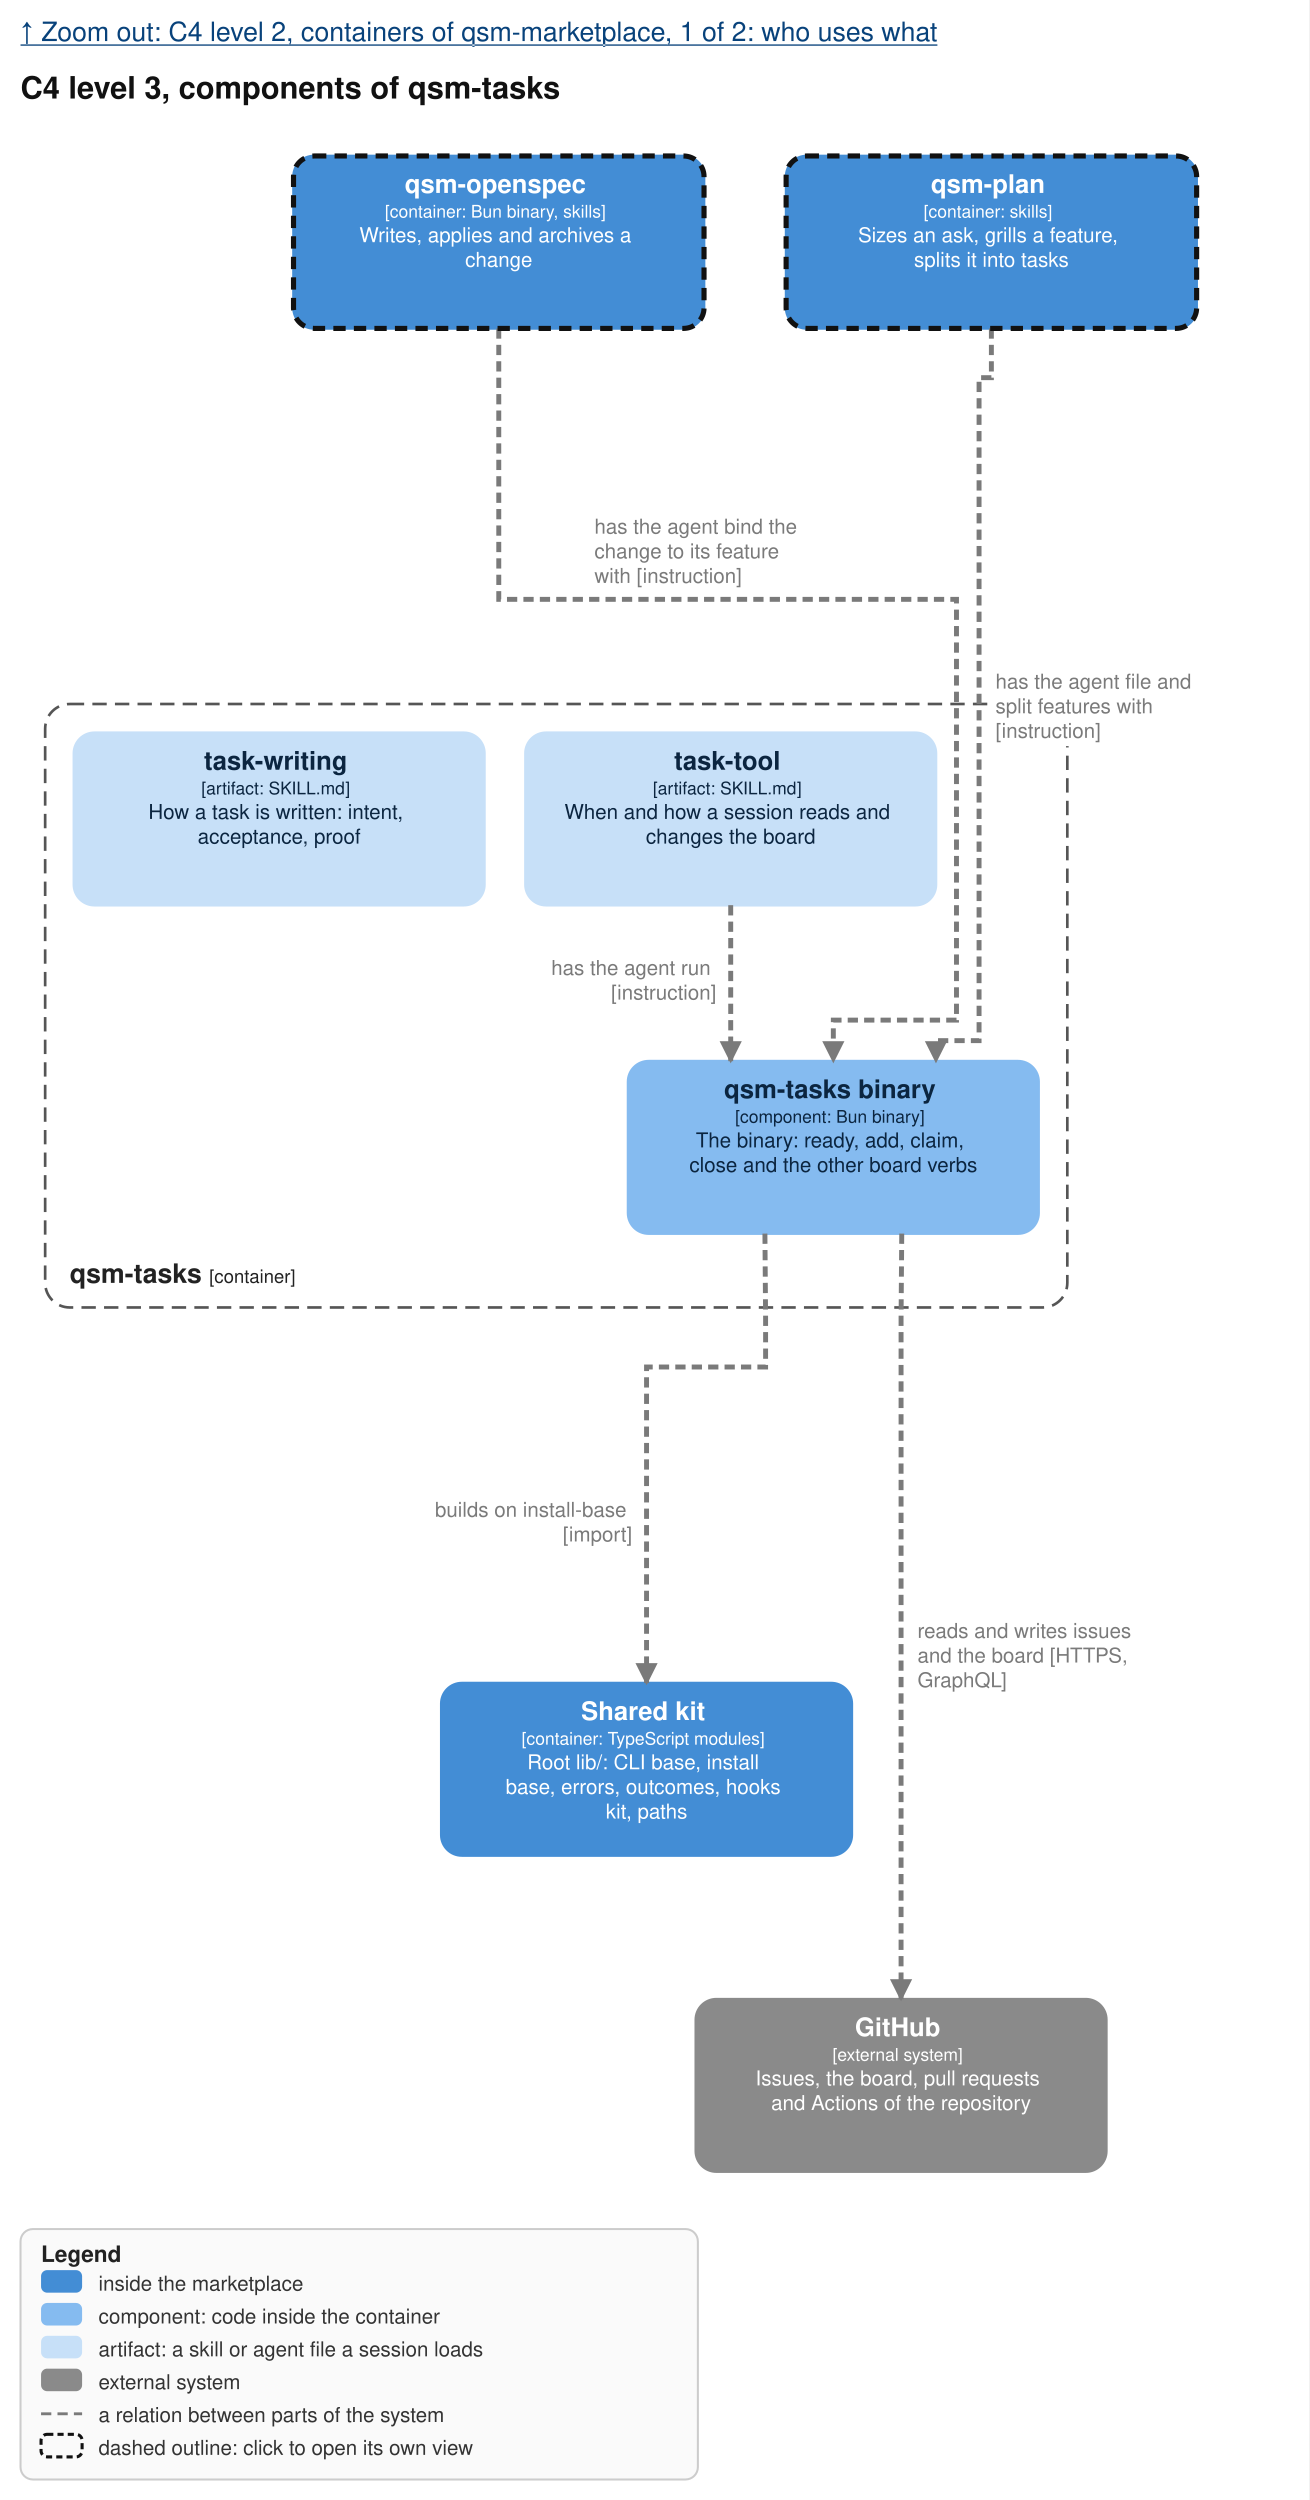
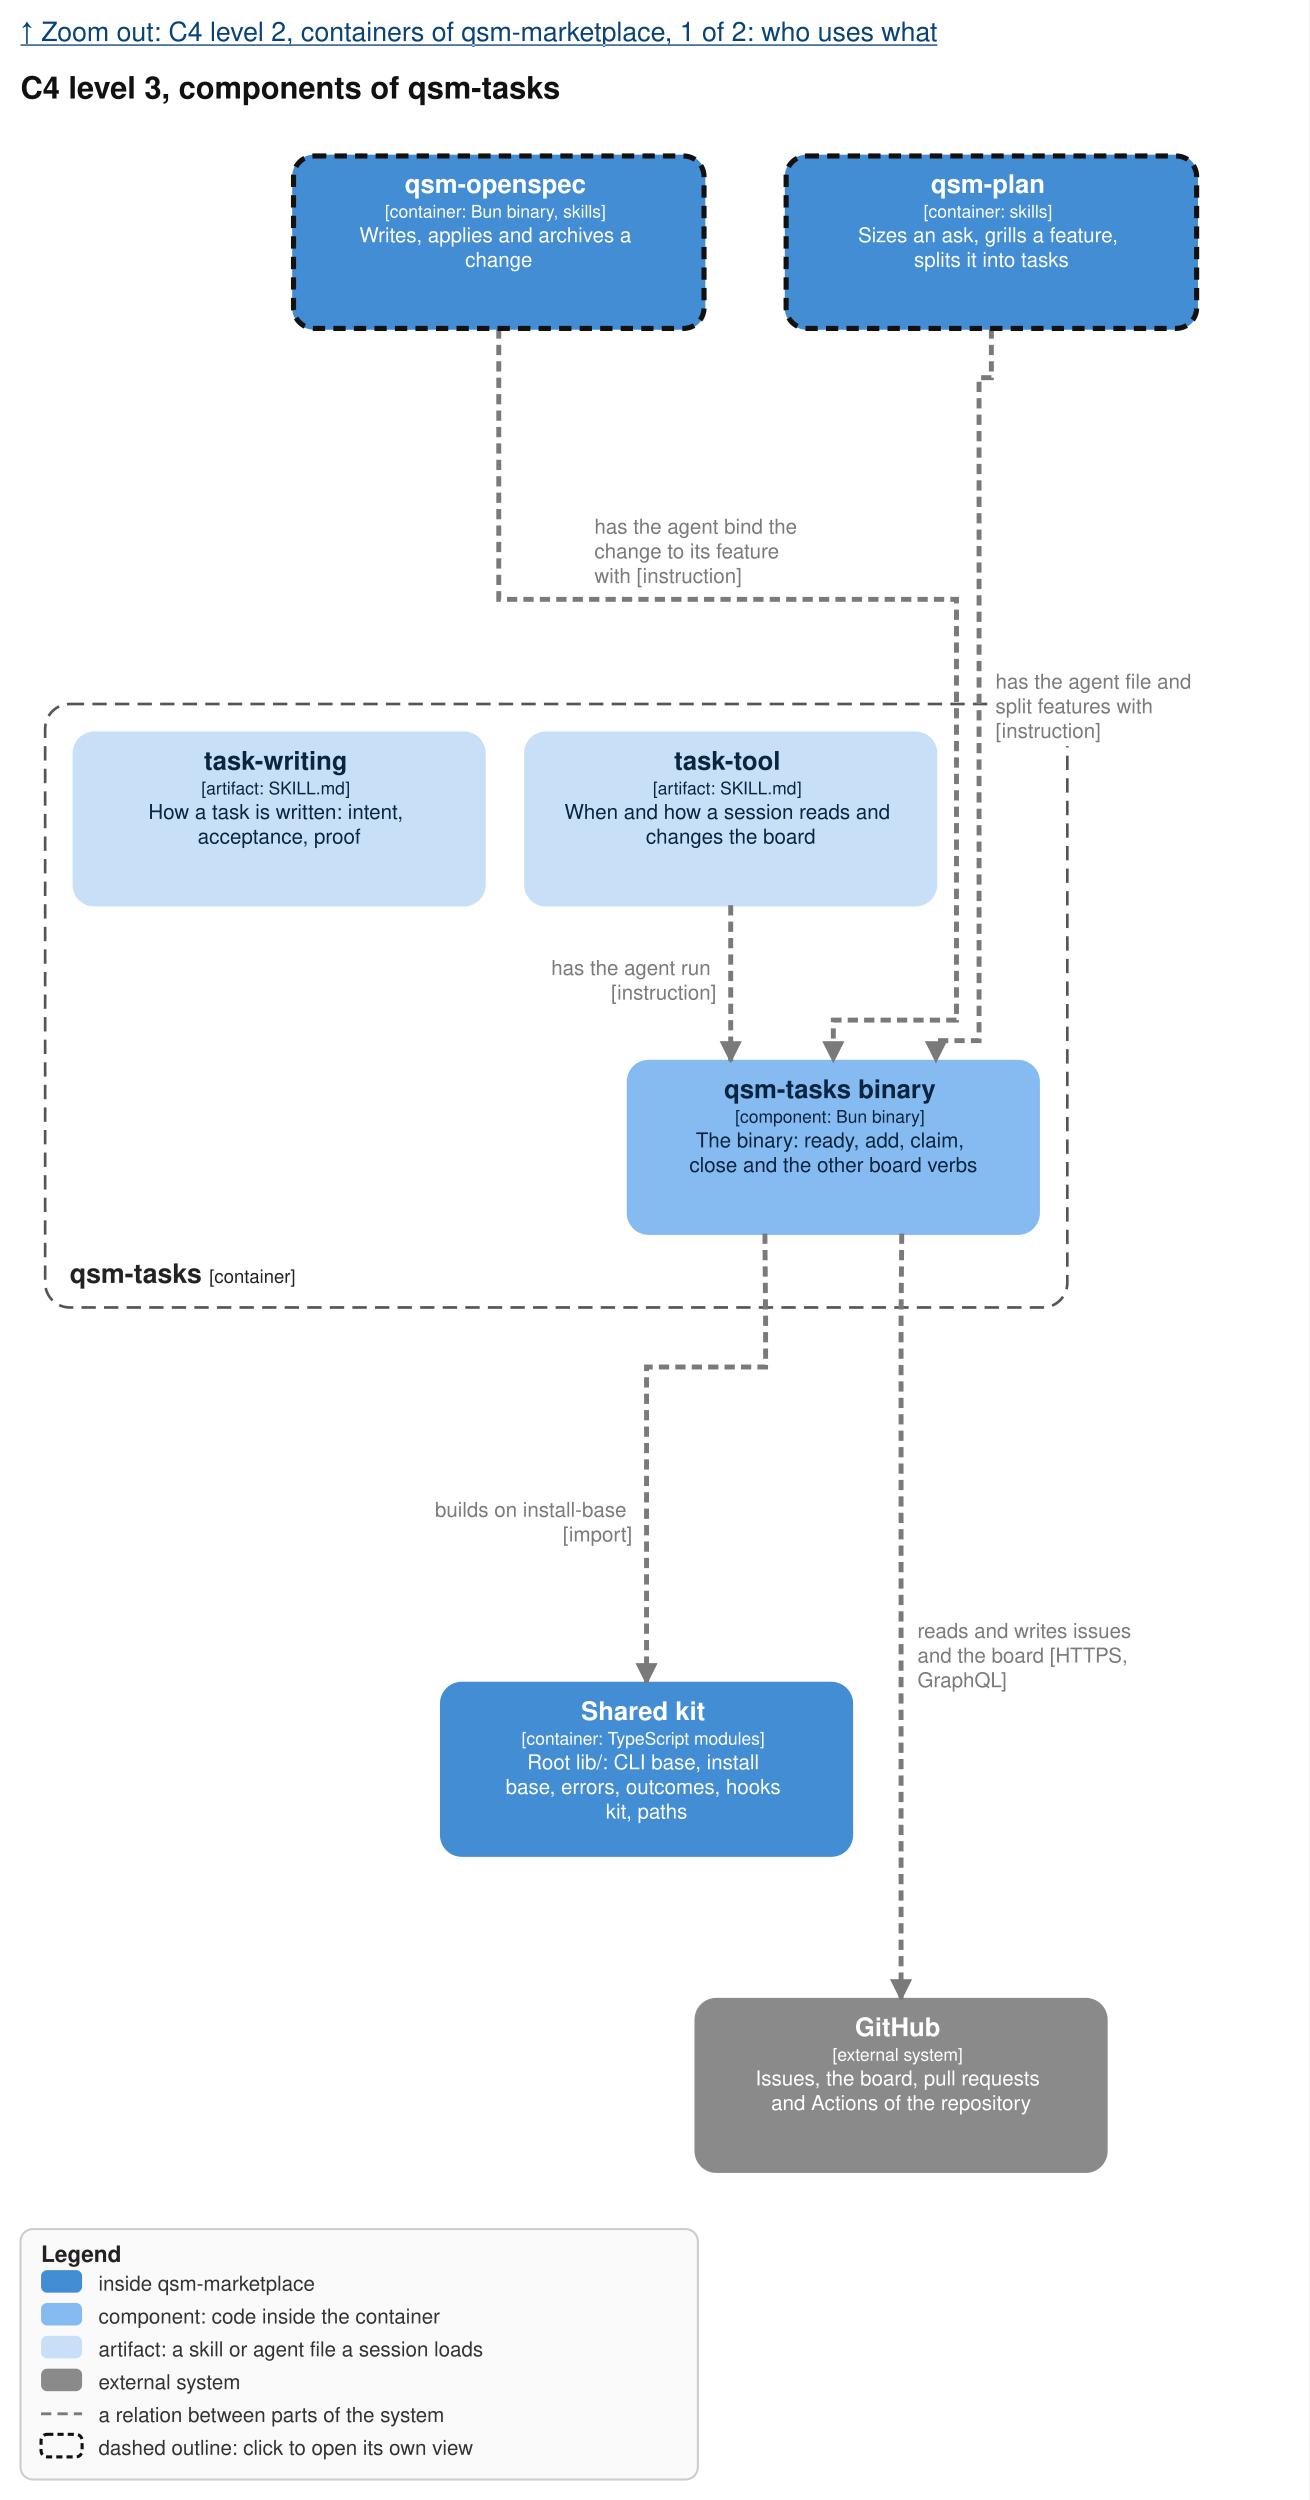
<svg xmlns="http://www.w3.org/2000/svg" content="&lt;mxfile host=&quot;qsm-models&quot;&gt;&lt;diagram name=&quot;components-tasks&quot; id=&quot;components-tasks&quot;&gt;&lt;mxGraphModel grid=&quot;1&quot; gridSize=&quot;10&quot; page=&quot;0&quot;&gt;&lt;root&gt;&lt;mxCell id=&quot;0&quot;/&gt;&lt;mxCell id=&quot;1&quot; parent=&quot;0&quot;/&gt;&lt;object id=&quot;c2&quot; label=&quot;&amp;lt;b&amp;gt;%c4Name%&amp;lt;/b&amp;gt;&amp;lt;div&amp;gt;[%c4Application%]&amp;lt;/div&amp;gt;&quot; placeholders=&quot;1&quot; c4Type=&quot;ContainerScopeBoundary&quot; c4Name=&quot;qsm-tasks&quot; c4Application=&quot;Container&quot; c4Id=&quot;mp.tasks&quot;&gt;&lt;mxCell style=&quot;rounded=1;fontSize=11;whiteSpace=wrap;html=1;dashed=1;arcSize=4;fillColor=none;strokeColor=#555555;fontColor=#222222;align=left;verticalAlign=bottom;spacing=10;dashPattern=8 4;metaEdit=1;connectable=0;&quot; vertex=&quot;1&quot; parent=&quot;1&quot;&gt;&lt;mxGeometry x=&quot;12&quot; y=&quot;279&quot; width=&quot;498&quot; height=&quot;294&quot; as=&quot;geometry&quot;/&gt;&lt;/mxCell&gt;&lt;/object&gt;&lt;object id=&quot;c3&quot; label=&quot;&amp;lt;b&amp;gt;%c4Name%&amp;lt;/b&amp;gt;&amp;lt;div&amp;gt;[%c4Type%%c4TechnologySep%%c4Technology%]&amp;lt;/div&amp;gt;&amp;lt;div style=&amp;quot;font-size:11px&amp;quot;&amp;gt;%c4Description%&amp;lt;/div&amp;gt;&quot; placeholders=&quot;1&quot; c4Type=&quot;Component&quot; c4Name=&quot;qsm-tasks binary&quot; c4Technology=&quot;Bun binary&quot; c4TechnologySep=&quot;: &quot; c4Description=&quot;The binary: ready, add, claim, close and the other board verbs&quot; c4Id=&quot;mp.tasks.tool&quot; c4Tags=&quot;&quot; c4Path=&quot;plugins/qsm-tasks/scripts&quot;&gt;&lt;mxCell style=&quot;rounded=1;whiteSpace=wrap;html=1;arcSize=10;fillColor=#85bbf0;strokeColor=#85bbf0;fontColor=#0b2540;metaEdit=1;resizable=1;&quot; vertex=&quot;1&quot; parent=&quot;1&quot;&gt;&lt;mxGeometry x=&quot;296&quot; y=&quot;453&quot; width=&quot;200&quot; height=&quot;84&quot; as=&quot;geometry&quot;/&gt;&lt;/mxCell&gt;&lt;/object&gt;&lt;object id=&quot;c4&quot; label=&quot;&amp;lt;b&amp;gt;%c4Name%&amp;lt;/b&amp;gt;&amp;lt;div&amp;gt;[%c4Type%%c4TechnologySep%%c4Technology%]&amp;lt;/div&amp;gt;&amp;lt;div style=&amp;quot;font-size:11px&amp;quot;&amp;gt;%c4Description%&amp;lt;/div&amp;gt;&quot; placeholders=&quot;1&quot; c4Type=&quot;Component&quot; c4Name=&quot;task-tool&quot; c4Technology=&quot;SKILL.md&quot; c4TechnologySep=&quot;: &quot; c4Description=&quot;When and how a session reads and changes the board&quot; c4Id=&quot;mp.tasks.tasktool&quot; c4Tags=&quot;artifact&quot; c4Path=&quot;plugins/qsm-tasks/skills/task-tool&quot;&gt;&lt;mxCell style=&quot;rounded=1;whiteSpace=wrap;html=1;arcSize=10;fillColor=#c7e0f8;strokeColor=#c7e0f8;fontColor=#0b2540;metaEdit=1;resizable=1;&quot; vertex=&quot;1&quot; parent=&quot;1&quot;&gt;&lt;mxGeometry x=&quot;246&quot; y=&quot;293&quot; width=&quot;200&quot; height=&quot;84&quot; as=&quot;geometry&quot;/&gt;&lt;/mxCell&gt;&lt;/object&gt;&lt;object id=&quot;c5&quot; label=&quot;&amp;lt;b&amp;gt;%c4Name%&amp;lt;/b&amp;gt;&amp;lt;div&amp;gt;[%c4Type%%c4TechnologySep%%c4Technology%]&amp;lt;/div&amp;gt;&amp;lt;div style=&amp;quot;font-size:11px&amp;quot;&amp;gt;%c4Description%&amp;lt;/div&amp;gt;&quot; placeholders=&quot;1&quot; c4Type=&quot;Component&quot; c4Name=&quot;task-writing&quot; c4Technology=&quot;SKILL.md&quot; c4TechnologySep=&quot;: &quot; c4Description=&quot;How a task is written: intent, acceptance, proof&quot; c4Id=&quot;mp.tasks.writing&quot; c4Tags=&quot;artifact&quot; c4Path=&quot;plugins/qsm-tasks/skills/task-writing&quot;&gt;&lt;mxCell style=&quot;rounded=1;whiteSpace=wrap;html=1;arcSize=10;fillColor=#c7e0f8;strokeColor=#c7e0f8;fontColor=#0b2540;metaEdit=1;resizable=1;&quot; vertex=&quot;1&quot; parent=&quot;1&quot;&gt;&lt;mxGeometry x=&quot;26&quot; y=&quot;293&quot; width=&quot;200&quot; height=&quot;84&quot; as=&quot;geometry&quot;/&gt;&lt;/mxCell&gt;&lt;/object&gt;&lt;object id=&quot;c6&quot; label=&quot;&amp;lt;b&amp;gt;%c4Name%&amp;lt;/b&amp;gt;&amp;lt;div&amp;gt;[%c4Type%%c4TechnologySep%%c4Technology%]&amp;lt;/div&amp;gt;&amp;lt;div style=&amp;quot;font-size:11px&amp;quot;&amp;gt;%c4Description%&amp;lt;/div&amp;gt;&quot; placeholders=&quot;1&quot; c4Type=&quot;Container&quot; c4Name=&quot;qsm-openspec&quot; c4Technology=&quot;Bun binary, skills&quot; c4TechnologySep=&quot;: &quot; c4Description=&quot;Writes, applies and archives a change&quot; c4Id=&quot;mp.spec&quot; c4Tags=&quot;&quot; c4Path=&quot;plugins/qsm-openspec&quot; c4Group=&quot;Features&quot;&gt;&lt;mxCell style=&quot;rounded=1;whiteSpace=wrap;html=1;arcSize=10;fillColor=#438dd5;strokeColor=#438dd5;fontColor=#ffffff;metaEdit=1;resizable=1;&quot; vertex=&quot;1&quot; parent=&quot;1&quot;&gt;&lt;mxGeometry x=&quot;133&quot; y=&quot;12&quot; width=&quot;200&quot; height=&quot;84&quot; as=&quot;geometry&quot;/&gt;&lt;/mxCell&gt;&lt;/object&gt;&lt;object id=&quot;c7&quot; label=&quot;&amp;lt;b&amp;gt;%c4Name%&amp;lt;/b&amp;gt;&amp;lt;div&amp;gt;[%c4Type%%c4TechnologySep%%c4Technology%]&amp;lt;/div&amp;gt;&amp;lt;div style=&amp;quot;font-size:11px&amp;quot;&amp;gt;%c4Description%&amp;lt;/div&amp;gt;&quot; placeholders=&quot;1&quot; c4Type=&quot;Container&quot; c4Name=&quot;qsm-plan&quot; c4Technology=&quot;skills&quot; c4TechnologySep=&quot;: &quot; c4Description=&quot;Sizes an ask, grills a feature, splits it into tasks&quot; c4Id=&quot;mp.plan&quot; c4Tags=&quot;&quot; c4Path=&quot;plugins/qsm-plan&quot; c4Group=&quot;Features&quot;&gt;&lt;mxCell style=&quot;rounded=1;whiteSpace=wrap;html=1;arcSize=10;fillColor=#438dd5;strokeColor=#438dd5;fontColor=#ffffff;metaEdit=1;resizable=1;&quot; vertex=&quot;1&quot; parent=&quot;1&quot;&gt;&lt;mxGeometry x=&quot;373&quot; y=&quot;12&quot; width=&quot;200&quot; height=&quot;84&quot; as=&quot;geometry&quot;/&gt;&lt;/mxCell&gt;&lt;/object&gt;&lt;object id=&quot;c8&quot; label=&quot;&amp;lt;b&amp;gt;%c4Name%&amp;lt;/b&amp;gt;&amp;lt;div&amp;gt;[%c4Type%%c4TechnologySep%%c4Technology%]&amp;lt;/div&amp;gt;&amp;lt;div style=&amp;quot;font-size:11px&amp;quot;&amp;gt;%c4Description%&amp;lt;/div&amp;gt;&quot; placeholders=&quot;1&quot; c4Type=&quot;Container&quot; c4Name=&quot;Shared kit&quot; c4Technology=&quot;TypeScript modules&quot; c4TechnologySep=&quot;: &quot; c4Description=&quot;Root lib/: CLI base, install base, errors, outcomes, hooks kit, paths&quot; c4Id=&quot;mp.lib&quot; c4Tags=&quot;shared&quot; c4Path=&quot;lib&quot; c4Group=&quot;Core&quot;&gt;&lt;mxCell style=&quot;rounded=1;whiteSpace=wrap;html=1;arcSize=10;fillColor=#438dd5;strokeColor=#438dd5;fontColor=#ffffff;metaEdit=1;resizable=1;&quot; vertex=&quot;1&quot; parent=&quot;1&quot;&gt;&lt;mxGeometry x=&quot;205&quot; y=&quot;756&quot; width=&quot;200&quot; height=&quot;84&quot; as=&quot;geometry&quot;/&gt;&lt;/mxCell&gt;&lt;/object&gt;&lt;object id=&quot;c9&quot; label=&quot;&amp;lt;b&amp;gt;%c4Name%&amp;lt;/b&amp;gt;&amp;lt;div&amp;gt;[%c4Type%%c4TechnologySep%%c4Technology%]&amp;lt;/div&amp;gt;&amp;lt;div style=&amp;quot;font-size:11px&amp;quot;&amp;gt;%c4Description%&amp;lt;/div&amp;gt;&quot; placeholders=&quot;1&quot; c4Type=&quot;Software System&quot; c4Name=&quot;GitHub&quot; c4Technology=&quot;&quot; c4TechnologySep=&quot;&quot; c4Description=&quot;Issues, the board, pull requests and Actions of the repository&quot; c4Id=&quot;github&quot; c4Tags=&quot;external&quot;&gt;&lt;mxCell style=&quot;rounded=1;whiteSpace=wrap;html=1;arcSize=10;fillColor=#8a8a8a;strokeColor=#8a8a8a;fontColor=#ffffff;metaEdit=1;resizable=1;&quot; vertex=&quot;1&quot; parent=&quot;1&quot;&gt;&lt;mxGeometry x=&quot;329&quot; y=&quot;910&quot; width=&quot;200&quot; height=&quot;84&quot; as=&quot;geometry&quot;/&gt;&lt;/mxCell&gt;&lt;/object&gt;&lt;object id=&quot;c10&quot; label=&quot;%c4Description%&quot; placeholders=&quot;1&quot; c4Type=&quot;Relationship&quot; c4Description=&quot;has the agent bind the change to its feature with [instruction]&quot;&gt;&lt;mxCell style=&quot;edgeStyle=orthogonalEdgeStyle;rounded=1;endArrow=blockThin;endFill=1;html=1;fontSize=10;strokeColor=#7a7a7a;fontColor=#7a7a7a;strokeWidth=2.4;dashed=1;metaEdit=1;&quot; edge=&quot;1&quot; parent=&quot;1&quot; source=&quot;c6&quot; target=&quot;c3&quot;&gt;&lt;mxGeometry relative=&quot;1&quot; as=&quot;geometry&quot;&gt;&lt;Array as=&quot;points&quot;&gt;&lt;mxPoint x=&quot;233&quot; y=&quot;228&quot;/&gt;&lt;mxPoint x=&quot;456&quot; y=&quot;228&quot;/&gt;&lt;mxPoint x=&quot;456&quot; y=&quot;433&quot;/&gt;&lt;mxPoint x=&quot;396&quot; y=&quot;433&quot;/&gt;&lt;/Array&gt;&lt;/mxGeometry&gt;&lt;/mxCell&gt;&lt;/object&gt;&lt;object id=&quot;c11&quot; label=&quot;%c4Description%&quot; placeholders=&quot;1&quot; c4Type=&quot;Relationship&quot; c4Description=&quot;has the agent file and split features with [instruction]&quot;&gt;&lt;mxCell style=&quot;edgeStyle=orthogonalEdgeStyle;rounded=1;endArrow=blockThin;endFill=1;html=1;fontSize=10;strokeColor=#7a7a7a;fontColor=#7a7a7a;strokeWidth=2.4;dashed=1;metaEdit=1;&quot; edge=&quot;1&quot; parent=&quot;1&quot; source=&quot;c7&quot; target=&quot;c3&quot;&gt;&lt;mxGeometry relative=&quot;1&quot; as=&quot;geometry&quot;&gt;&lt;Array as=&quot;points&quot;&gt;&lt;mxPoint x=&quot;473&quot; y=&quot;120&quot;/&gt;&lt;mxPoint x=&quot;467&quot; y=&quot;120&quot;/&gt;&lt;mxPoint x=&quot;467&quot; y=&quot;443&quot;/&gt;&lt;mxPoint x=&quot;446&quot; y=&quot;443&quot;/&gt;&lt;/Array&gt;&lt;/mxGeometry&gt;&lt;/mxCell&gt;&lt;/object&gt;&lt;object id=&quot;c12&quot; label=&quot;%c4Description%&quot; placeholders=&quot;1&quot; c4Type=&quot;Relationship&quot; c4Description=&quot;builds on install-base [import]&quot;&gt;&lt;mxCell style=&quot;edgeStyle=orthogonalEdgeStyle;rounded=1;endArrow=blockThin;endFill=1;html=1;fontSize=10;strokeColor=#7a7a7a;fontColor=#7a7a7a;strokeWidth=2.4;dashed=1;metaEdit=1;&quot; edge=&quot;1&quot; parent=&quot;1&quot; source=&quot;c3&quot; target=&quot;c8&quot;&gt;&lt;mxGeometry relative=&quot;1&quot; as=&quot;geometry&quot;&gt;&lt;Array as=&quot;points&quot;&gt;&lt;mxPoint x=&quot;363&quot; y=&quot;578&quot;/&gt;&lt;mxPoint x=&quot;363&quot; y=&quot;602&quot;/&gt;&lt;mxPoint x=&quot;305&quot; y=&quot;602&quot;/&gt;&lt;/Array&gt;&lt;/mxGeometry&gt;&lt;/mxCell&gt;&lt;/object&gt;&lt;object id=&quot;c13&quot; label=&quot;%c4Description%&quot; placeholders=&quot;1&quot; c4Type=&quot;Relationship&quot; c4Description=&quot;has the agent run [instruction]&quot;&gt;&lt;mxCell style=&quot;edgeStyle=orthogonalEdgeStyle;rounded=1;endArrow=blockThin;endFill=1;html=1;fontSize=10;strokeColor=#7a7a7a;fontColor=#7a7a7a;strokeWidth=2.4;dashed=1;metaEdit=1;&quot; edge=&quot;1&quot; parent=&quot;1&quot; source=&quot;c4&quot; target=&quot;c3&quot;&gt;&lt;mxGeometry relative=&quot;1&quot; as=&quot;geometry&quot;&gt;&lt;Array as=&quot;points&quot;&gt;&lt;/Array&gt;&lt;/mxGeometry&gt;&lt;/mxCell&gt;&lt;/object&gt;&lt;object id=&quot;c14&quot; label=&quot;%c4Description%&quot; placeholders=&quot;1&quot; c4Type=&quot;Relationship&quot; c4Description=&quot;reads and writes issues and the board [HTTPS, GraphQL]&quot;&gt;&lt;mxCell style=&quot;edgeStyle=orthogonalEdgeStyle;rounded=1;endArrow=blockThin;endFill=1;html=1;fontSize=10;strokeColor=#7a7a7a;fontColor=#7a7a7a;strokeWidth=2.4;dashed=1;metaEdit=1;&quot; edge=&quot;1&quot; parent=&quot;1&quot; source=&quot;c3&quot; target=&quot;c9&quot;&gt;&lt;mxGeometry relative=&quot;1&quot; as=&quot;geometry&quot;&gt;&lt;Array as=&quot;points&quot;&gt;&lt;mxPoint x=&quot;429&quot; y=&quot;578&quot;/&gt;&lt;/Array&gt;&lt;/mxGeometry&gt;&lt;/mxCell&gt;&lt;/object&gt;&lt;/root&gt;&lt;/mxGraphModel&gt;&lt;/diagram&gt;&lt;/mxfile&gt;" width="637.8" height="1218" viewBox="-10 -64 637.8 1218" font-family="Helvetica, Arial, sans-serif">
  <defs>
    <marker id="a08427b" viewBox="0 0 10 10" refX="9" refY="5" markerWidth="4.5" markerHeight="4.5" orient="auto">
      <path d="M0,0L10,5L0,10z" fill="#08427b" />
    </marker>
    <marker id="a6b4fbb" viewBox="0 0 10 10" refX="9" refY="5" markerWidth="4.5" markerHeight="4.5" orient="auto">
      <path d="M0,0L10,5L0,10z" fill="#6b4fbb" />
    </marker>
    <marker id="ac2410c" viewBox="0 0 10 10" refX="9" refY="5" markerWidth="4.5" markerHeight="4.5" orient="auto">
      <path d="M0,0L10,5L0,10z" fill="#c2410c" />
    </marker>
    <marker id="a15803d" viewBox="0 0 10 10" refX="9" refY="5" markerWidth="4.5" markerHeight="4.5" orient="auto">
      <path d="M0,0L10,5L0,10z" fill="#15803d" />
    </marker>
    <marker id="a0f766e" viewBox="0 0 10 10" refX="9" refY="5" markerWidth="4.5" markerHeight="4.5" orient="auto">
      <path d="M0,0L10,5L0,10z" fill="#0f766e" />
    </marker>
    <marker id="ab91c1c" viewBox="0 0 10 10" refX="9" refY="5" markerWidth="4.5" markerHeight="4.5" orient="auto">
      <path d="M0,0L10,5L0,10z" fill="#b91c1c" />
    </marker>
    <marker id="a7a7a7a" viewBox="0 0 10 10" refX="9" refY="5" markerWidth="4.5" markerHeight="4.5" orient="auto">
      <path d="M0,0L10,5L0,10z" fill="#7a7a7a" />
    </marker>
  </defs>
  <rect x="-10" y="-64" width="637.8" height="1218" fill="#ffffff" />
  <text x="0" y="-16" font-size="15" font-weight="bold" fill="#111111">C4 level 3, components of qsm-tasks</text>
  <rect x="12" y="279" width="498" height="294" rx="12" fill="none" stroke="#555555" stroke-width="1.3" stroke-dasharray="7 4" />
  <rect x="296" y="453" width="200" height="84" rx="10" fill="#85bbf0" stroke="#85bbf0" stroke-width="1.3" />
  <text x="396" y="471" text-anchor="middle" fill="#0b2540">
    <tspan font-size="12.5" font-weight="bold">qsm-tasks binary</tspan>
    <tspan x="396" dy="12" font-size="8.5">[component: Bun binary]</tspan>
    <tspan x="396" dy="12" font-size="10">The binary: ready, add, claim,</tspan>
    <tspan x="396" dy="12" font-size="10">close and the other board verbs</tspan>
  </text>
  <rect x="246" y="293" width="200" height="84" rx="10" fill="#c7e0f8" stroke="#c7e0f8" stroke-width="1.3" />
  <text x="346" y="311" text-anchor="middle" fill="#0b2540">
    <tspan font-size="12.5" font-weight="bold">task-tool</tspan>
    <tspan x="346" dy="12" font-size="8.5">[artifact: SKILL.md]</tspan>
    <tspan x="346" dy="12" font-size="10">When and how a session reads and</tspan>
    <tspan x="346" dy="12" font-size="10">changes the board</tspan>
  </text>
  <rect x="26" y="293" width="200" height="84" rx="10" fill="#c7e0f8" stroke="#c7e0f8" stroke-width="1.3" />
  <text x="126" y="311" text-anchor="middle" fill="#0b2540">
    <tspan font-size="12.5" font-weight="bold">task-writing</tspan>
    <tspan x="126" dy="12" font-size="8.5">[artifact: SKILL.md]</tspan>
    <tspan x="126" dy="12" font-size="10">How a task is written: intent,</tspan>
    <tspan x="126" dy="12" font-size="10">acceptance, proof</tspan>
  </text>
  <rect x="133" y="12" width="200" height="84" rx="10" fill="#438dd5" stroke="#438dd5" stroke-width="1.3" />
  <text x="233" y="30" text-anchor="middle" fill="#ffffff">
    <tspan font-size="12.5" font-weight="bold">qsm-openspec</tspan>
    <tspan x="233" dy="12" font-size="8.5">[container: Bun binary, skills]</tspan>
    <tspan x="233" dy="12" font-size="10">Writes, applies and archives a</tspan>
    <tspan x="233" dy="12" font-size="10">change</tspan>
  </text>
  <rect x="373" y="12" width="200" height="84" rx="10" fill="#438dd5" stroke="#438dd5" stroke-width="1.3" />
  <text x="473" y="30" text-anchor="middle" fill="#ffffff">
    <tspan font-size="12.5" font-weight="bold">qsm-plan</tspan>
    <tspan x="473" dy="12" font-size="8.5">[container: skills]</tspan>
    <tspan x="473" dy="12" font-size="10">Sizes an ask, grills a feature,</tspan>
    <tspan x="473" dy="12" font-size="10">splits it into tasks</tspan>
  </text>
  <rect x="205" y="756" width="200" height="84" rx="10" fill="#438dd5" stroke="#438dd5" stroke-width="1.3" />
  <text x="305" y="774" text-anchor="middle" fill="#ffffff">
    <tspan font-size="12.5" font-weight="bold">Shared kit</tspan>
    <tspan x="305" dy="12" font-size="8.5">[container: TypeScript modules]</tspan>
    <tspan x="305" dy="12" font-size="10">Root lib/: CLI base, install</tspan>
    <tspan x="305" dy="12" font-size="10">base, errors, outcomes, hooks</tspan>
    <tspan x="305" dy="12" font-size="10">kit, paths</tspan>
  </text>
  <rect x="329" y="910" width="200" height="84" rx="10" fill="#8a8a8a" stroke="#8a8a8a" stroke-width="1.3" />
  <text x="429" y="928" text-anchor="middle" fill="#ffffff">
    <tspan font-size="12.5" font-weight="bold">GitHub</tspan>
    <tspan x="429" dy="12" font-size="8.5">[external system]</tspan>
    <tspan x="429" dy="12" font-size="10">Issues, the board, pull requests</tspan>
    <tspan x="429" dy="12" font-size="10">and Actions of the repository</tspan>
  </text>
  <polyline points="233,96 233,228 456,228 456,433 396,433 396,453" fill="none" stroke="#7a7a7a" stroke-width="2.4" stroke-dasharray="5 3" marker-end="url(#a7a7a7a)" />
  <polyline points="473,96 473,120 467,120 467,443 446,443 446,453" fill="none" stroke="#7a7a7a" stroke-width="2.4" stroke-dasharray="5 3" marker-end="url(#a7a7a7a)" />
  <polyline points="362.667,537 363,578 363,602 305,602 305,756" fill="none" stroke="#7a7a7a" stroke-width="2.4" stroke-dasharray="5 3" marker-end="url(#a7a7a7a)" />
  <polyline points="346,377 346,453" fill="none" stroke="#7a7a7a" stroke-width="2.4" stroke-dasharray="5 3" marker-end="url(#a7a7a7a)" />
  <polyline points="429.333,537 429,578 429,910" fill="none" stroke="#7a7a7a" stroke-width="2.4" stroke-dasharray="5 3" marker-end="url(#a7a7a7a)" />
  <rect x="20" y="546" width="184" height="20" fill="#ffffff" />
  <text x="24" y="561" font-size="13" font-weight="bold" fill="#222222">qsm-tasks <tspan font-size="9" font-weight="normal">[container]</tspan>
  </text>
  <rect x="276.6" y="186" width="135.8" height="38" rx="2" fill="#ffffff" />
  <text x="279.6" y="196" font-size="10" fill="#7a7a7a">
    <tspan x="279.6" dy="0">has the agent bind the</tspan>
    <tspan x="279.6" dy="12">change to its feature</tspan>
    <tspan x="279.6" dy="12">with [instruction]</tspan>
  </text>
  <rect x="472" y="261.5" width="135.8" height="38" rx="2" fill="#ffffff" />
  <text x="475" y="271.5" font-size="10" fill="#7a7a7a">
    <tspan x="475" dy="0">has the agent file and</tspan>
    <tspan x="475" dy="12">split features with</tspan>
    <tspan x="475" dy="12">[instruction]</tspan>
  </text>
  <rect x="164.2" y="665" width="135.8" height="26" rx="2" fill="#ffffff" />
  <text x="298" y="675" font-size="10" fill="#7a7a7a" text-anchor="end">
    <tspan x="298" dy="0">builds on install-base</tspan>
    <tspan x="298" dy="12">[import]</tspan>
  </text>
  <rect x="234.7" y="401" width="106.3" height="26" rx="2" fill="#ffffff" />
  <text x="339" y="411" font-size="10" fill="#7a7a7a" text-anchor="end">
    <tspan x="339" dy="0">has the agent run</tspan>
    <tspan x="339" dy="12">[instruction]</tspan>
  </text>
  <rect x="434" y="724" width="141.7" height="38" rx="2" fill="#ffffff" />
  <text x="437" y="734" font-size="10" fill="#7a7a7a">
    <tspan x="437" dy="0">reads and writes issues</tspan>
    <tspan x="437" dy="12">and the board [HTTPS,</tspan>
    <tspan x="437" dy="12">GraphQL]</tspan>
  </text>
  <rect x="0" y="1022" width="330" height="122" rx="6" fill="#fafafa" stroke="#cccccc" />
  <text x="10" y="1038" font-size="11" font-weight="bold" fill="#222222">Legend</text>
  <rect x="10" y="1042" width="20" height="11" rx="3" fill="#438dd5" />
-   <text x="38" y="1052" font-size="10" fill="#333333">inside the marketplace</text>
+   <text x="38" y="1052" font-size="10" fill="#333333">inside qsm-marketplace</text>
  <rect x="10" y="1058" width="20" height="11" rx="3" fill="#85bbf0" />
  <text x="38" y="1068" font-size="10" fill="#333333">component: code inside the container</text>
  <rect x="10" y="1074" width="20" height="11" rx="3" fill="#c7e0f8" />
  <text x="38" y="1084" font-size="10" fill="#333333">artifact: a skill or agent file a session loads</text>
  <rect x="10" y="1090" width="20" height="11" rx="3" fill="#8a8a8a" />
  <text x="38" y="1100" font-size="10" fill="#333333">external system</text>
  <line x1="10" y1="1112" x2="30" y2="1112" stroke="#7a7a7a" stroke-width="1.4" stroke-dasharray="5 3" />
  <text x="38" y="1116" font-size="10" fill="#333333">a relation between parts of the system</text>
  <rect x="10" y="1122" width="20" height="11" rx="3" fill="none" stroke="#111111" stroke-width="1.5" stroke-dasharray="3 2" />
  <text x="38" y="1132" font-size="10" fill="#333333">dashed outline: click to open its own view</text>
  <g class="zoom-links">
    <a href="marketplace.components-spec.drawio.svg">
      <rect x="133" y="12" width="200" height="84" rx="10" fill="#ffffff" fill-opacity="0" stroke="#111111" stroke-width="2.5" stroke-dasharray="6 4" style="cursor: pointer" />
    </a>
    <a href="marketplace.components-plan.drawio.svg">
      <rect x="373" y="12" width="200" height="84" rx="10" fill="#ffffff" fill-opacity="0" stroke="#111111" stroke-width="2.5" stroke-dasharray="6 4" style="cursor: pointer" />
    </a>
    <a href="marketplace.containers-uses.drawio.svg">
      <text x="0" y="-44" font-size="13" fill="#08427b" text-decoration="underline">↑ Zoom out: C4 level 2, containers of qsm-marketplace, 1 of 2: who uses what</text>
    </a>
  </g>
</svg>
